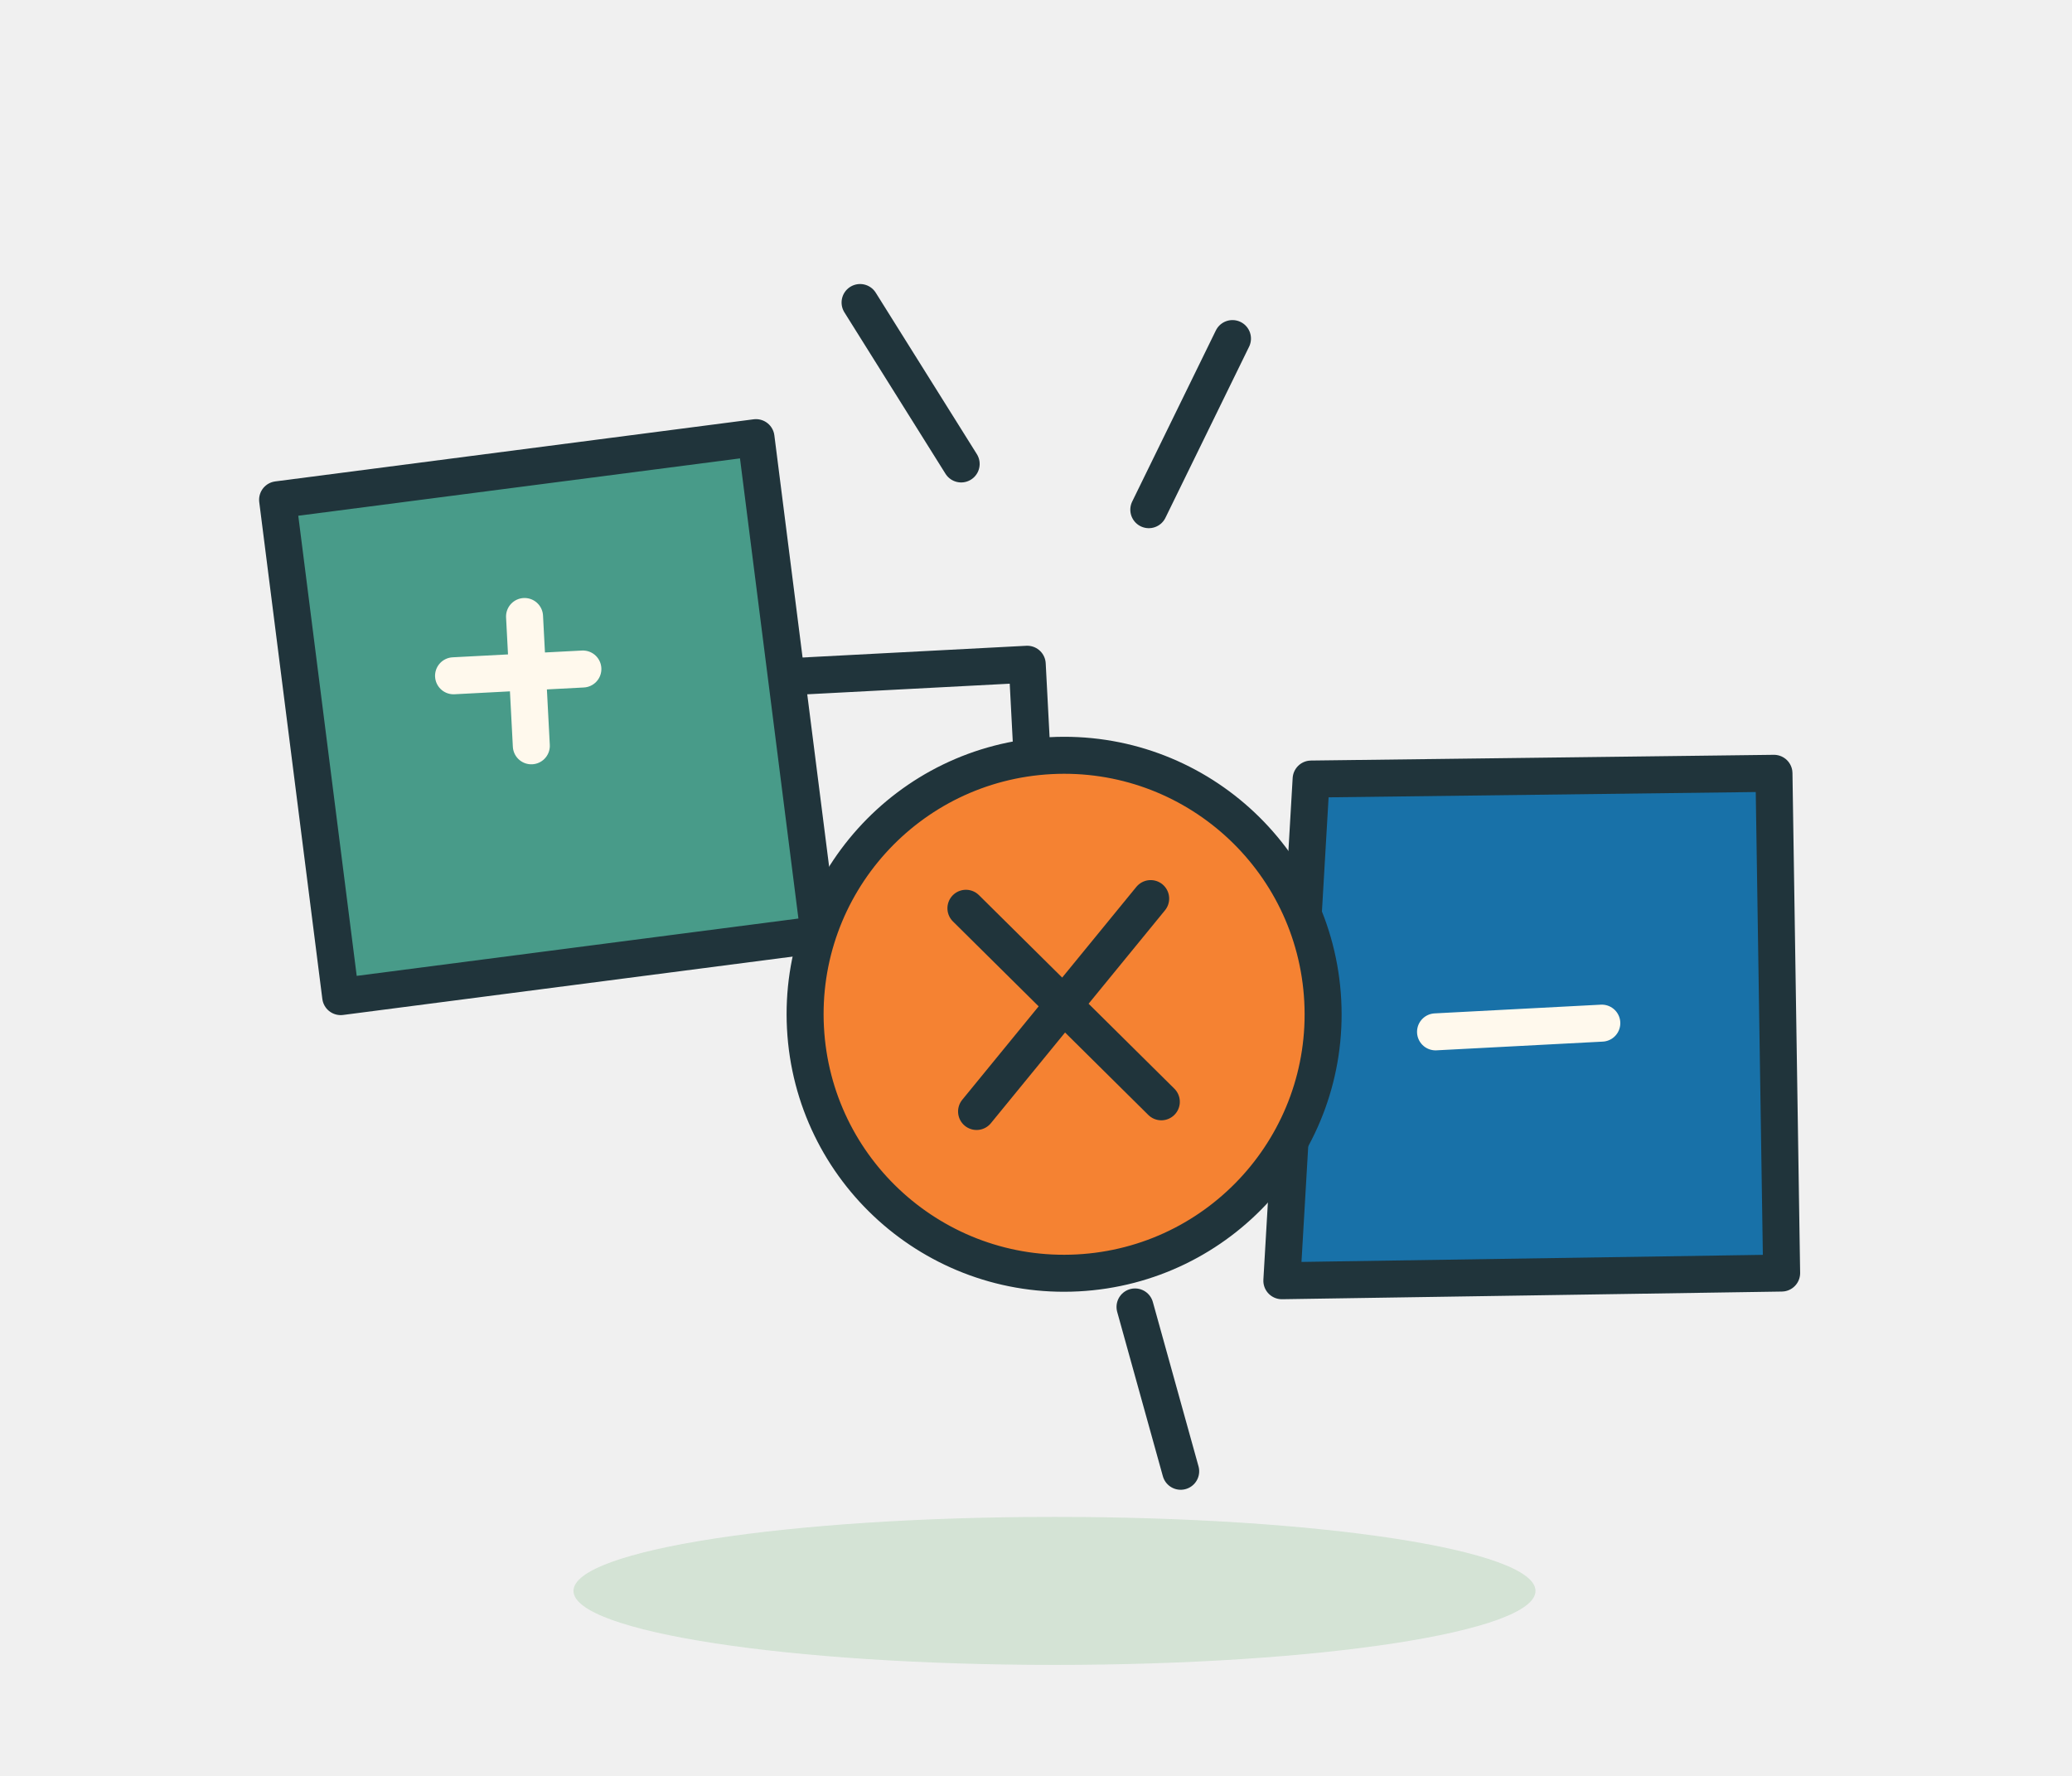
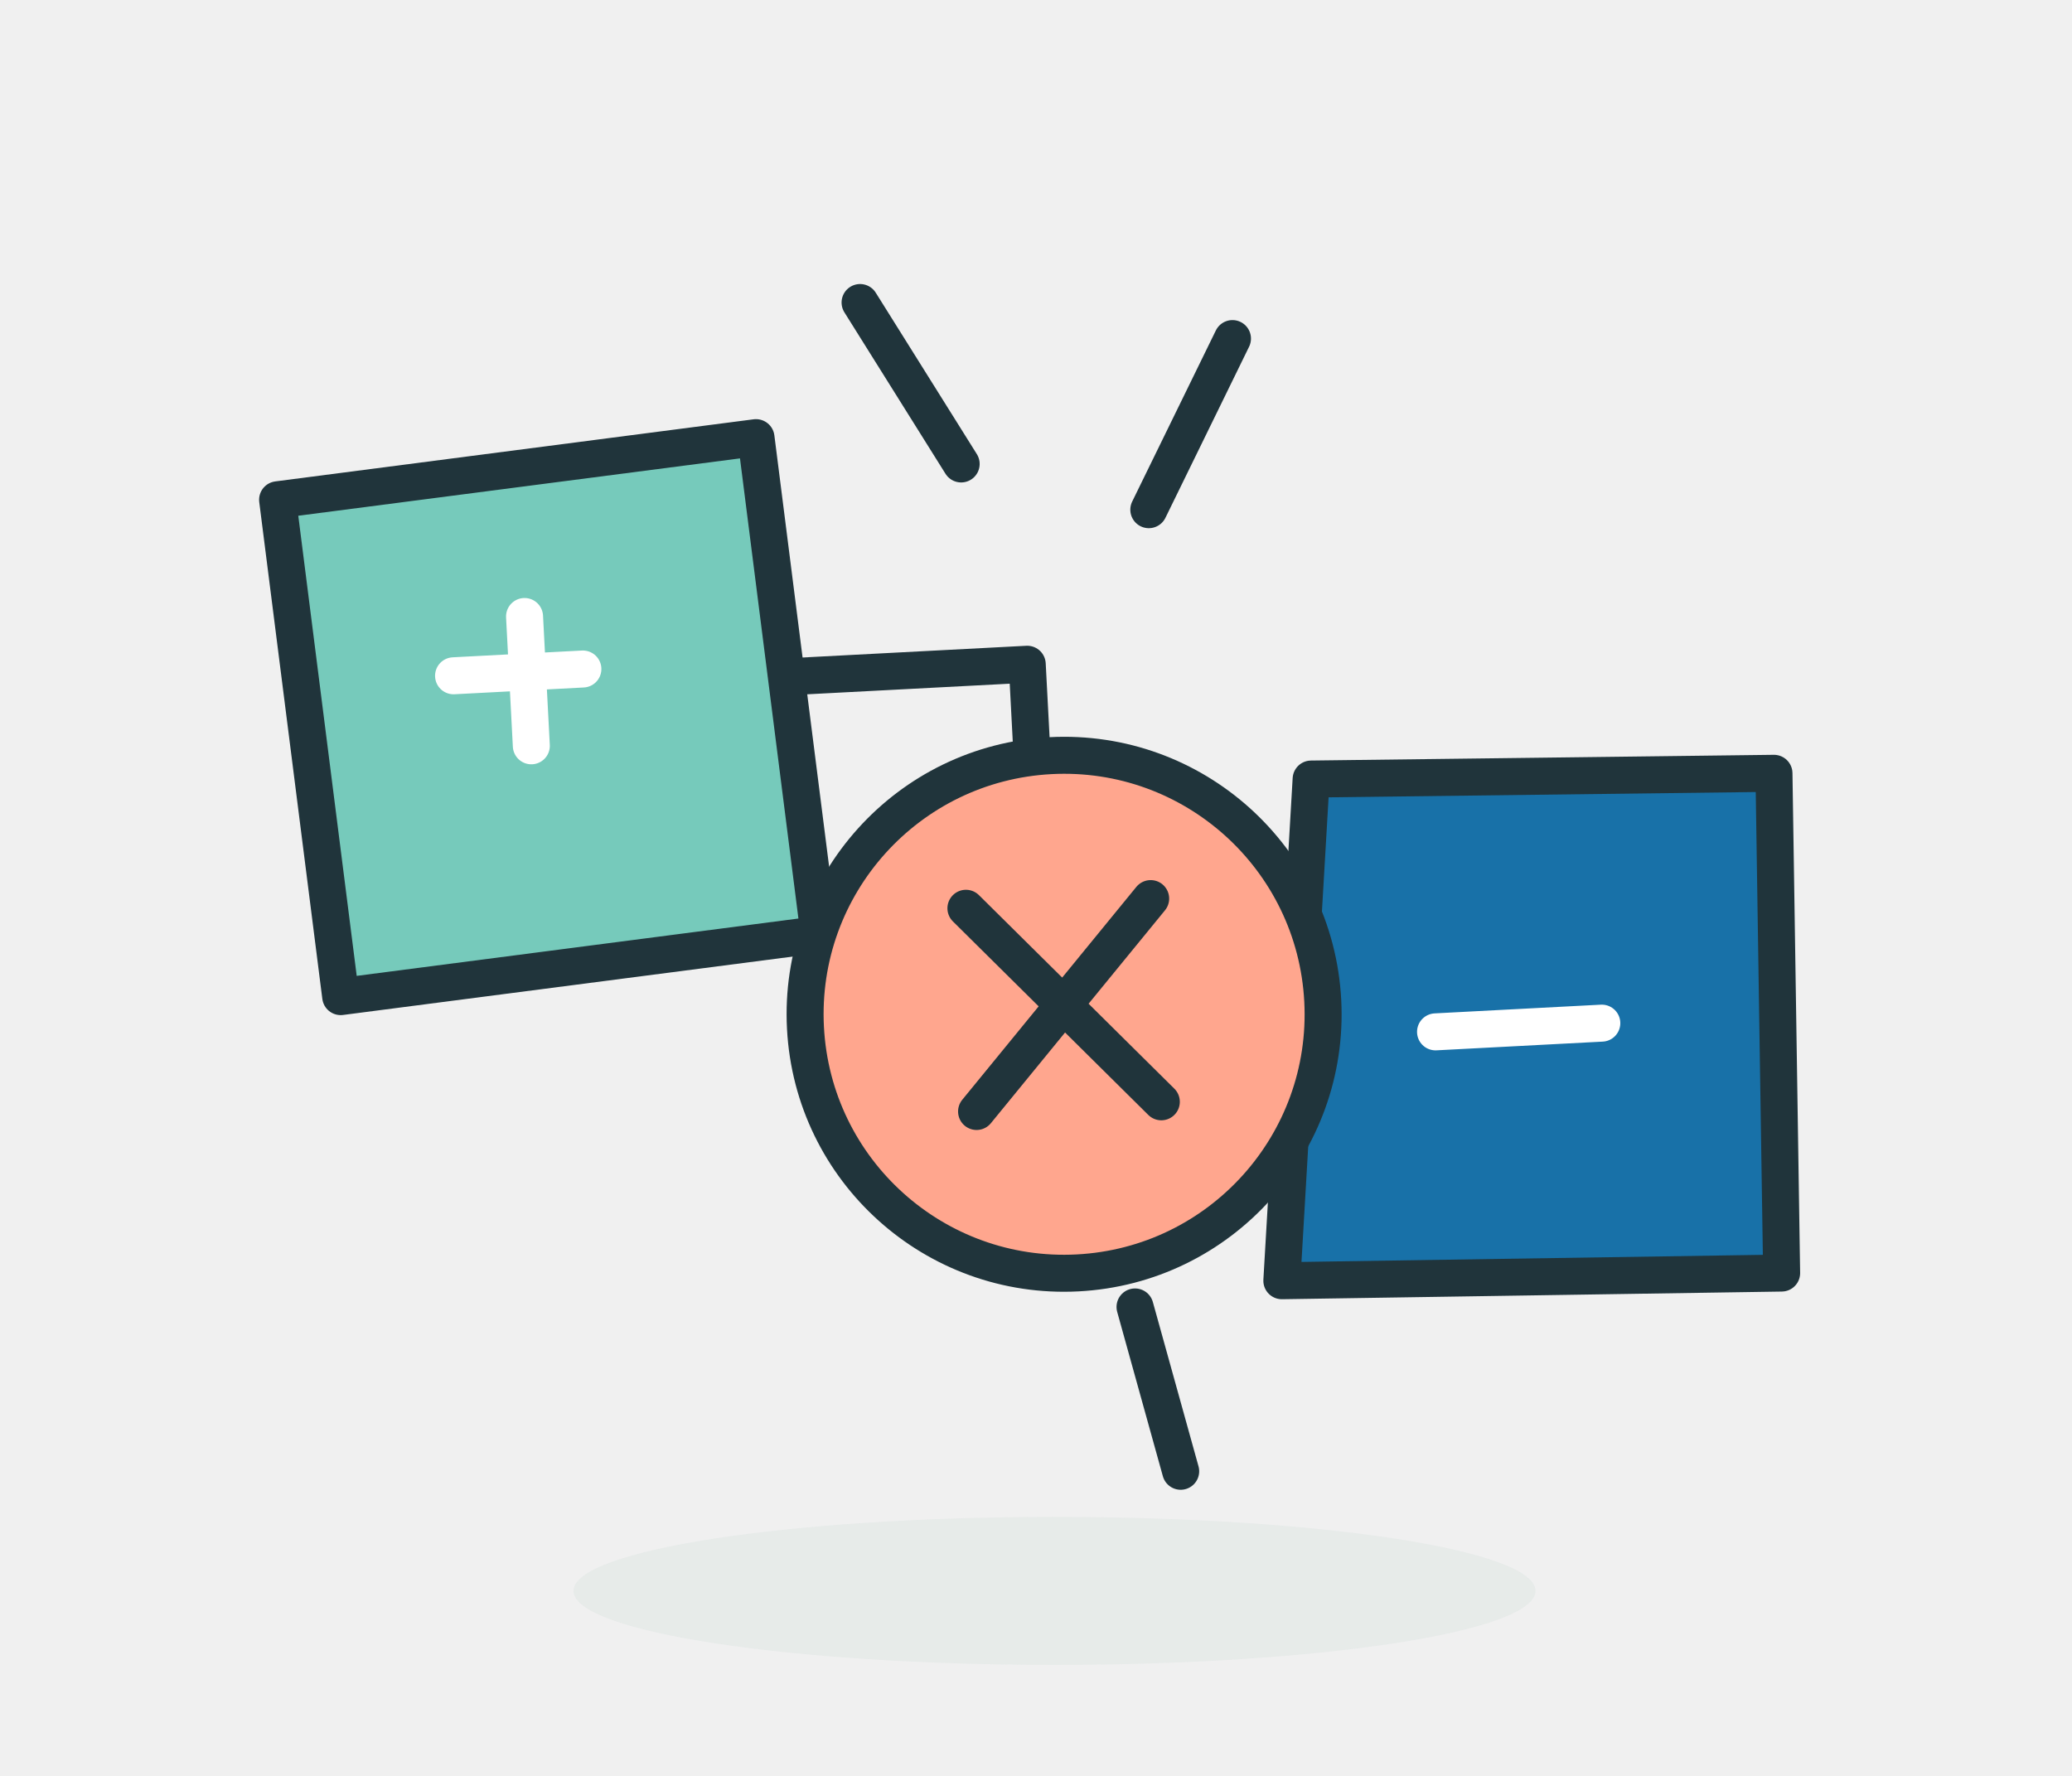
<svg xmlns="http://www.w3.org/2000/svg" viewBox="0 0 112 96" width="112" height="96">
-   <ellipse cx="57" cy="86" rx="26" ry="4" fill="#C7DDC9" opacity=".7" />
+   <ellipse cx="57" cy="86" rx="26" ry="4" fill="#E2E8E6" opacity=".7" />
  <g fill="none" stroke="#20343B" stroke-width="2" stroke-linecap="round" stroke-linejoin="round">
    <g transform="rotate(-3 54 45)">
-       <path d="m16 25 26-2 2 27-26 2Z" fill="#489B89" />
+       <path d="m16 25 26-2 2 27-26 2Z" fill="#76CABB" />
      <path d="m71 43 25 1-1 27-27-1Z" fill="#1871A8" />
-       <path d="m25 35 7 0m-3-3 0 7m48 18 9 0" fill="none" stroke="#FFF9ED" />
+       <path d="m25 35 7 0m-3-3 0 7m48 18 9 0" fill="none" stroke="#FFFFFF" />
      <path d="m43 36 13 0 0 13m7 10 7 0" fill="none" />
      <path d="m56 47-5 7 10 2-7 8" fill="none" />
      <path d="m48 16 5 9m15-6-5 9m-3 43 2 9" fill="none" />
-       <circle cx="57" cy="55" r="14" fill="#F58232" />
+       <circle cx="57" cy="55" r="14" fill="#FFA68E" />
      <path d="m52 49 10 11m0-11-10 11" fill="none" />
    </g>
  </g>
</svg>
